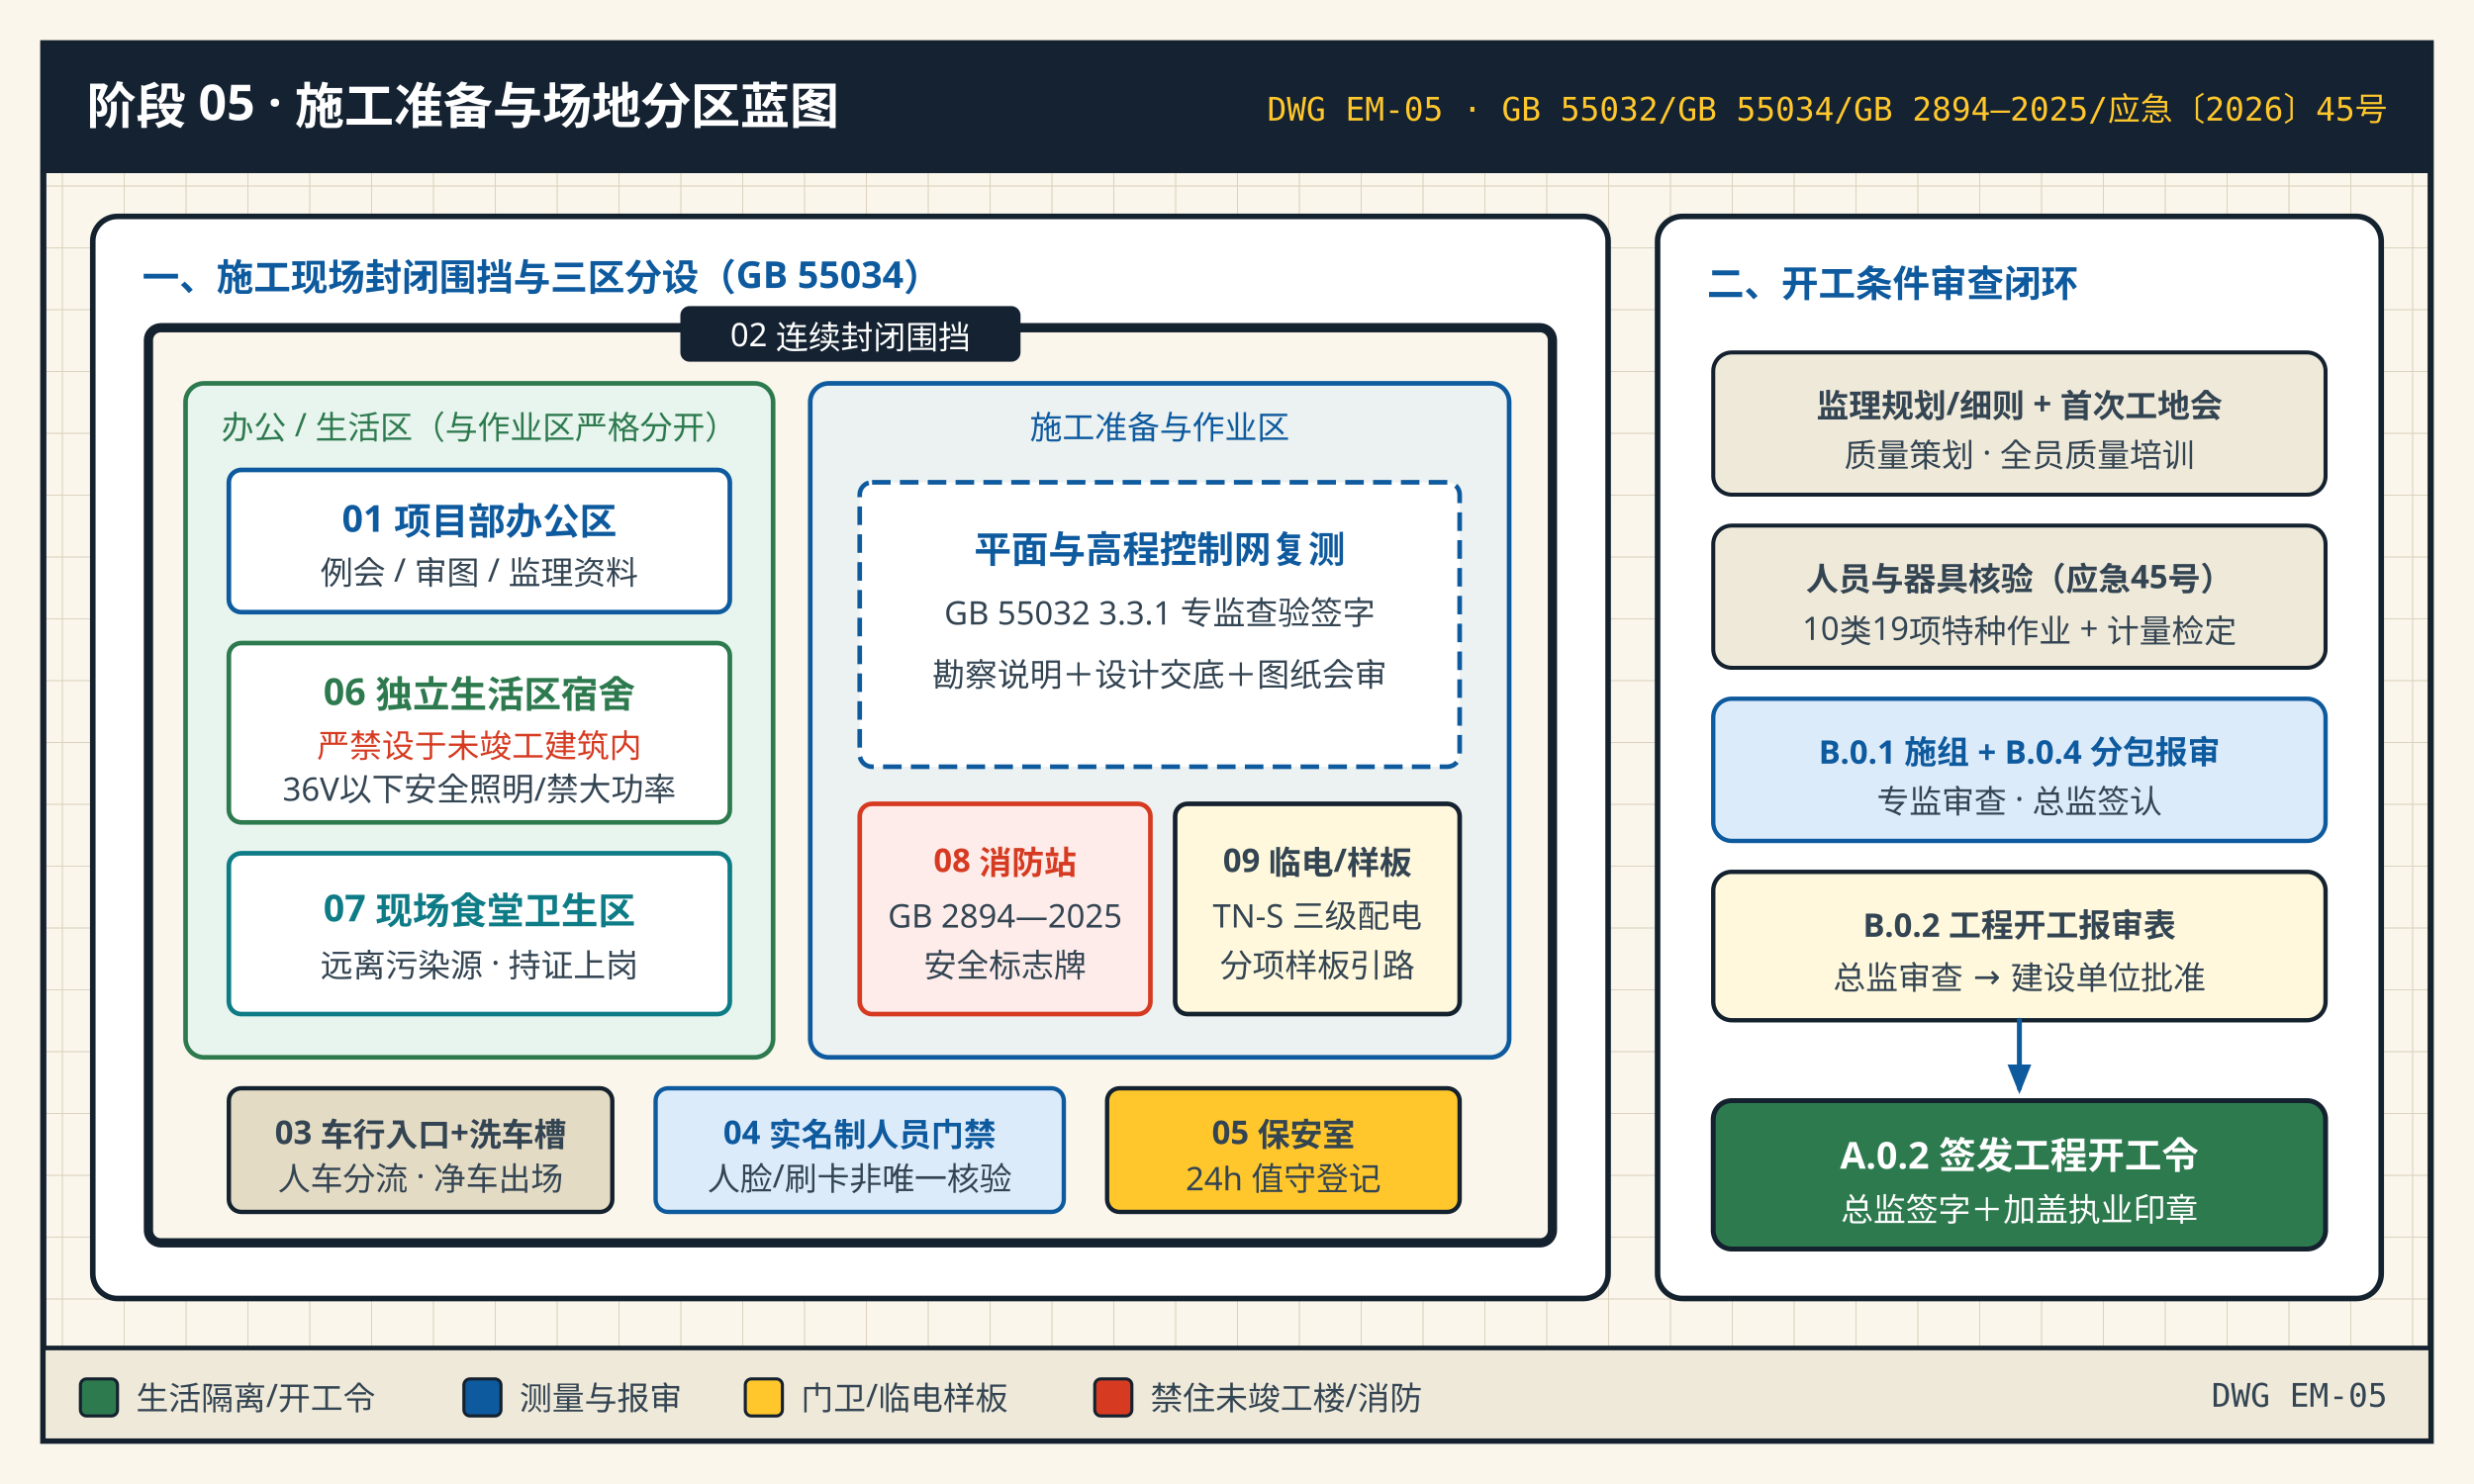
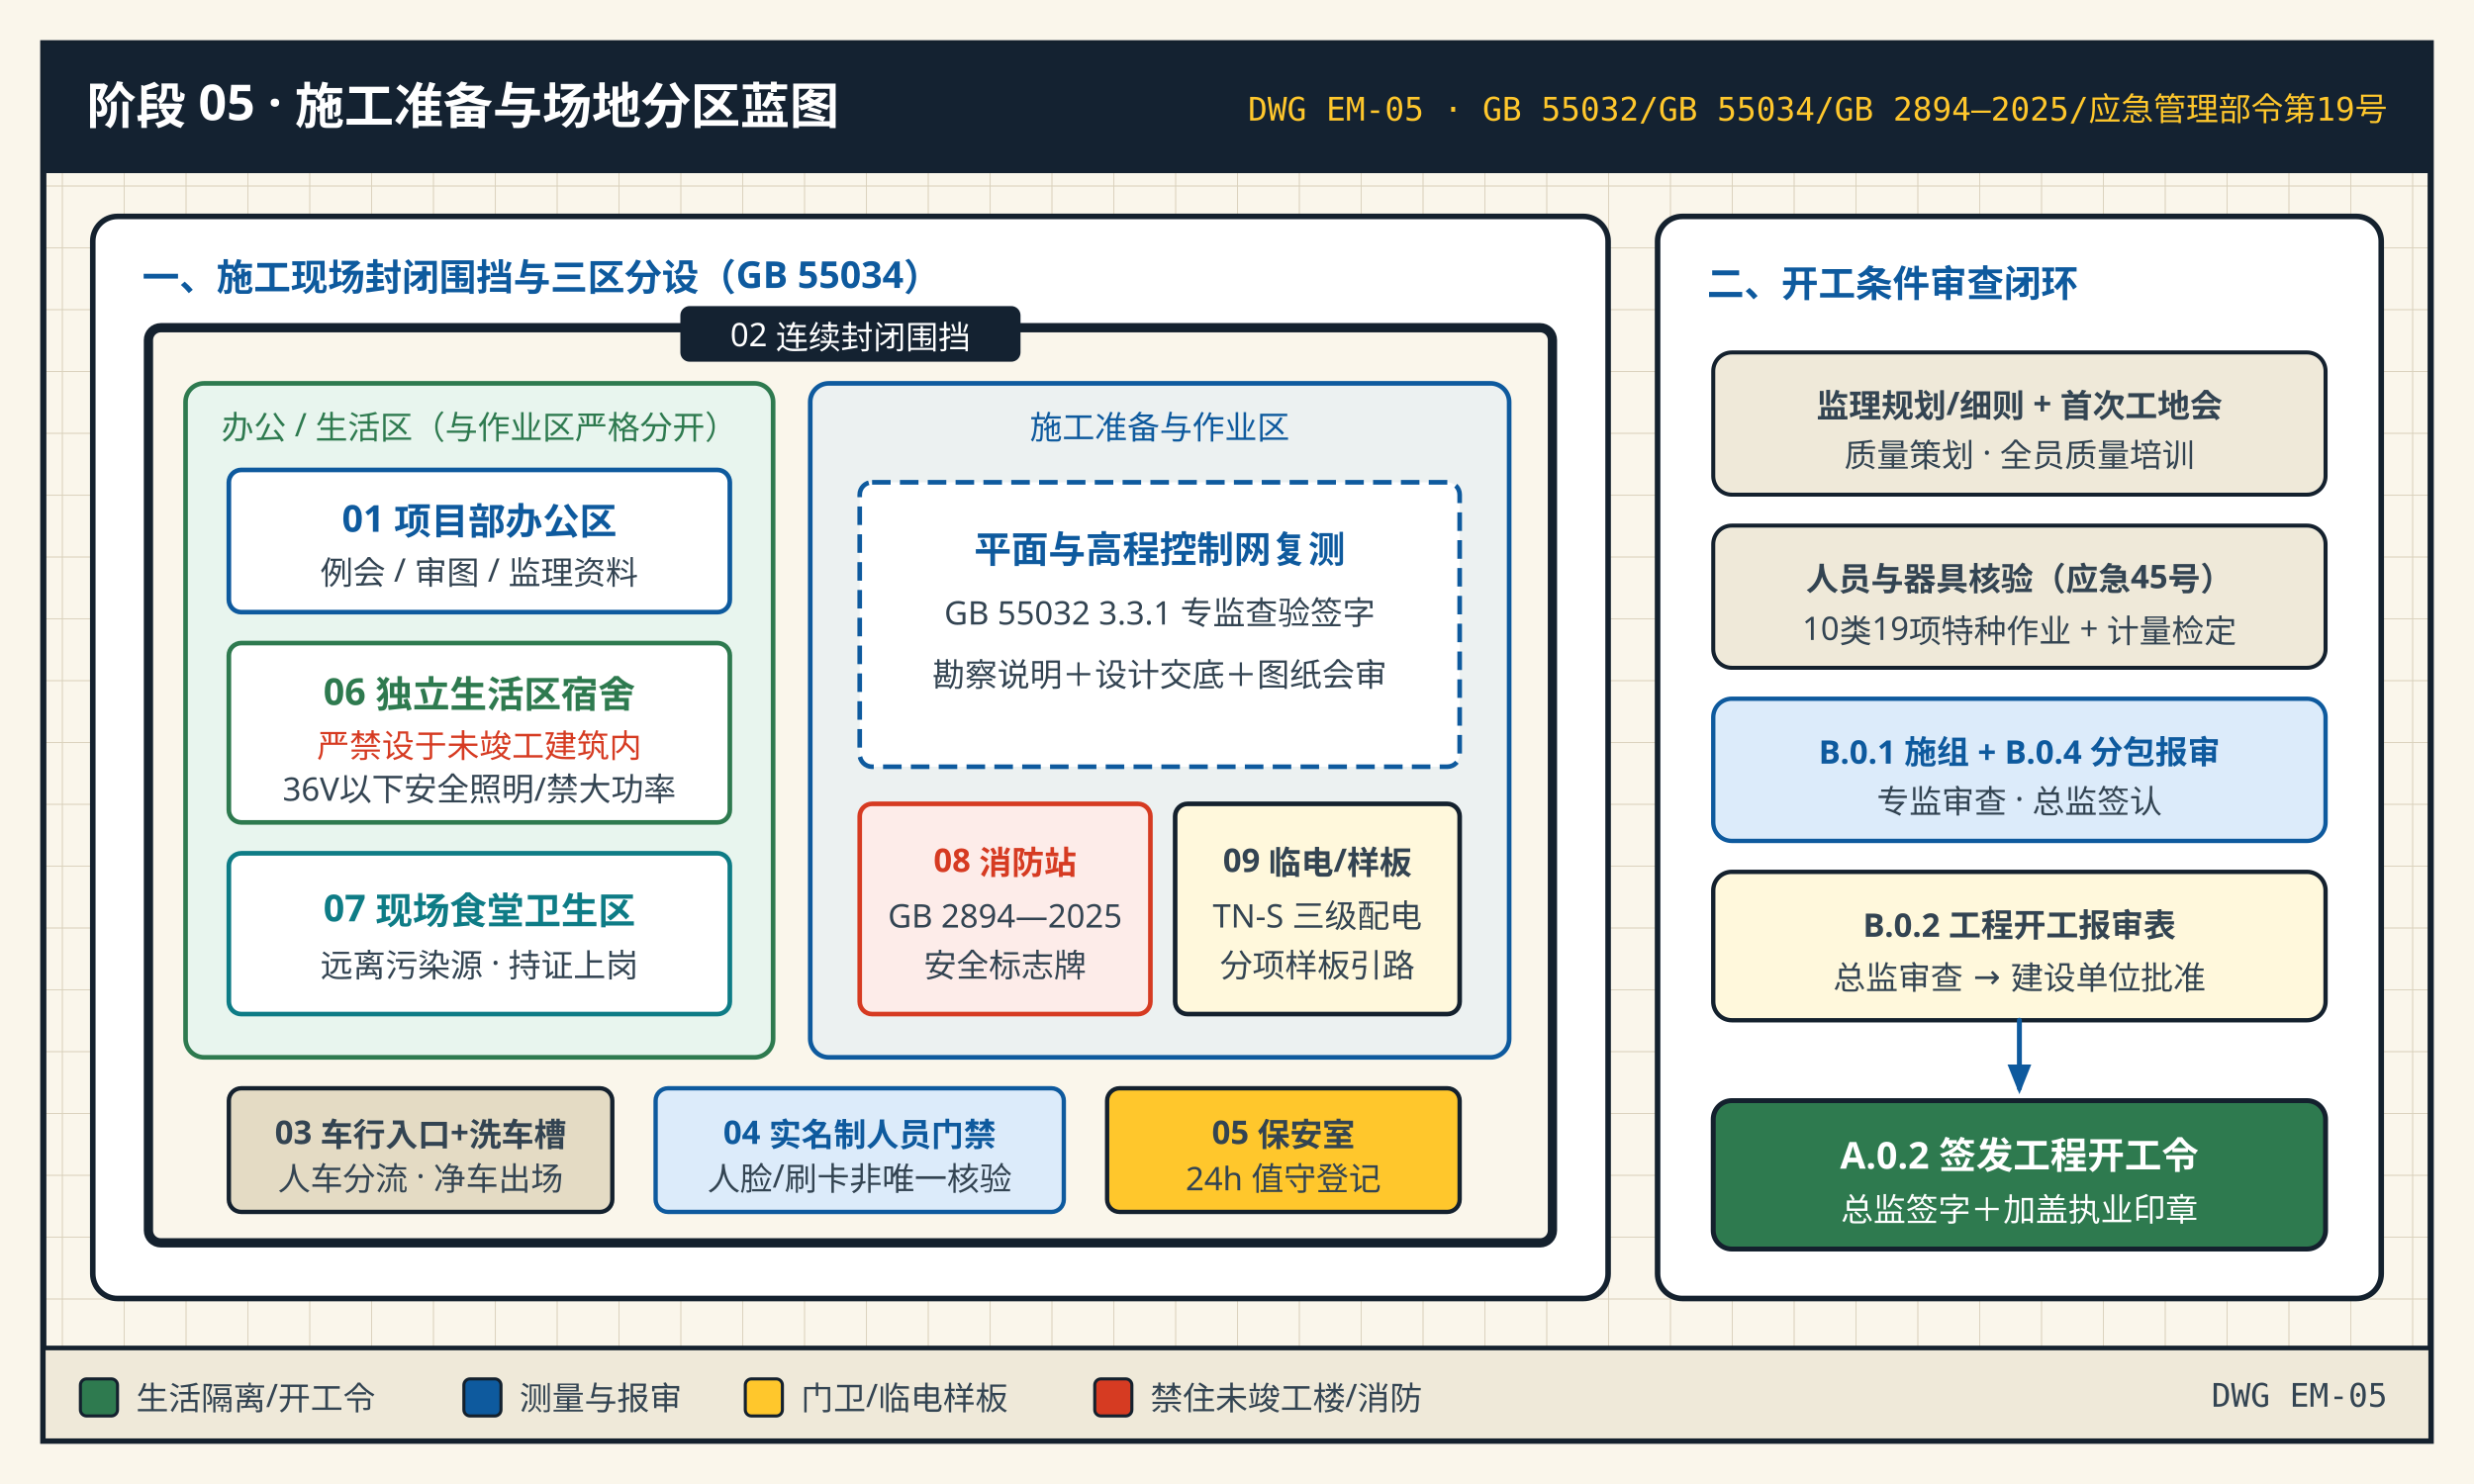
<svg xmlns="http://www.w3.org/2000/svg" width="800" height="480" viewBox="0 0 800 480" role="img" aria-label="施工准备场地总平图，标注01至09全部设施与开工令签发流程">
  <defs>
    <pattern id="bp-grid" width="20" height="20" patternUnits="userSpaceOnUse">
      <path d="M 20 0 L 0 0 0 20" fill="none" stroke="#D9D1BC" stroke-width="0.6" />
    </pattern>
    <pattern id="bp-hatch" width="10" height="10" patternUnits="userSpaceOnUse" patternTransform="rotate(45)">
      <line x1="0" y1="0" x2="0" y2="10" stroke="#8A6A2F" stroke-width="1.2" opacity="0.35" />
    </pattern>
    <marker id="arr-blue" viewBox="0 0 10 10" refX="8" refY="5" markerWidth="6" markerHeight="6" orient="auto-start-reverse">
      <path d="M 0 1 L 10 5 L 0 9 z" fill="#0E5A9E" />
    </marker>
    <marker id="arr-ink" viewBox="0 0 10 10" refX="8" refY="5" markerWidth="6" markerHeight="6" orient="auto-start-reverse">
      <path d="M 0 1 L 10 5 L 0 9 z" fill="#14212E" />
    </marker>
  </defs>
  <style>
  text { font-family: "PingFang SC", "Hiragino Sans GB", "Microsoft YaHei", sans-serif; fill: #14212E; }
  .mono { font-family: ui-monospace, Menlo, Consolas, monospace; }
  .title { font-size: 16px; font-weight: 700; }
  .sub { font-size: 11.5px; fill: #334452; }
  .lbl { font-size: 12px; font-weight: 600; }
  .sm { font-size: 10.5px; fill: #334452; }
  .blue { fill: #0E5A9E; }
  .teal { fill: #0E7C86; }
  .green { fill: #2E7A4F; }
  .danger { fill: #D63B22; }
  .white { fill: #FFFFFF; }
  .ink-line { stroke: #14212E; stroke-width: 1.6; fill: none; stroke-linecap: round; stroke-linejoin: round; }
  .blue-line { stroke: #0E5A9E; stroke-width: 1.6; fill: none; stroke-linecap: round; stroke-linejoin: round; }
  .teal-line { stroke: #0E7C86; stroke-width: 1.5; fill: none; stroke-linecap: round; stroke-linejoin: round; }
  .danger-line { stroke: #D63B22; stroke-width: 1.8; fill: none; stroke-linecap: round; stroke-linejoin: round; }
  .dash { stroke-dasharray: 5 4; }
</style>
  <rect width="800" height="480" fill="#FAF6EB" />
  <rect x="14" y="14" width="772" height="452" fill="url(#bp-grid)" stroke="#14212E" stroke-width="2" />
  <rect x="14" y="14" width="772" height="42" fill="#142231" />
  <text x="28" y="40" class="title white">阶段 05 · 施工准备与场地分区蓝图</text>
-   <text x="772" y="39" text-anchor="end" class="mono sm" style="fill:#FFC72C">DWG EM-05 · GB 55032/GB 55034/GB 2894—2025/应急〔2026〕45号</text>
+   <text x="772" y="39" text-anchor="end" class="mono sm" style="fill:#FFC72C">DWG EM-05 · GB 55032/GB 55034/GB 2894—2025/应急管理部令第19号</text>
  <rect x="30" y="70" width="490" height="350" rx="8" fill="#FFFFFF" stroke="#14212E" stroke-width="1.8" />
  <text x="46" y="94" class="lbl blue">一、施工现场封闭围挡与三区分设（GB 55034）</text>
  <rect x="48" y="106" width="454" height="296" rx="4" fill="#FAF6EB" stroke="#14212E" stroke-width="3" />
  <rect x="220" y="99" width="110" height="18" rx="3" fill="#142231" />
  <text x="275" y="112" text-anchor="middle" class="sm white">02 连续封闭围挡</text>
  <rect x="60" y="124" width="190" height="218" rx="6" fill="#E8F5EE" stroke="#2E7A4F" stroke-width="1.5" />
  <text x="155" y="142" text-anchor="middle" class="sm green">办公 / 生活区（与作业区严格分开）</text>
  <rect x="74" y="152" width="162" height="46" rx="4" fill="#FFFFFF" stroke="#0E5A9E" stroke-width="1.5" />
  <text x="155" y="172" text-anchor="middle" class="lbl blue">01 项目部办公区</text>
  <text x="155" y="189" text-anchor="middle" class="sm">例会 / 审图 / 监理资料</text>
  <rect x="74" y="208" width="162" height="58" rx="4" fill="#FFFFFF" stroke="#2E7A4F" stroke-width="1.5" />
  <text x="155" y="228" text-anchor="middle" class="lbl green">06 独立生活区宿舍</text>
  <text x="155" y="245" text-anchor="middle" class="sm danger">严禁设于未竣工建筑内</text>
  <text x="155" y="259" text-anchor="middle" class="sm">36V以下安全照明/禁大功率</text>
  <rect x="74" y="276" width="162" height="52" rx="4" fill="#FFFFFF" stroke="#0E7C86" stroke-width="1.5" />
  <text x="155" y="298" text-anchor="middle" class="lbl teal">07 现场食堂卫生区</text>
  <text x="155" y="316" text-anchor="middle" class="sm">远离污染源 · 持证上岗</text>
  <rect x="262" y="124" width="226" height="218" rx="6" fill="#DCEBFA" fill-opacity="0.45" stroke="#0E5A9E" stroke-width="1.5" />
  <text x="375" y="142" text-anchor="middle" class="sm blue">施工准备与作业区</text>
  <rect x="278" y="156" width="194" height="92" rx="4" fill="#FFFFFF" stroke="#0E5A9E" stroke-width="1.5" stroke-dasharray="6 3" />
  <text x="375" y="182" text-anchor="middle" class="lbl blue">平面与高程控制网复测</text>
  <text x="375" y="202" text-anchor="middle" class="sm">GB 55032 3.3.1 专监查验签字</text>
  <text x="375" y="222" text-anchor="middle" class="sm">勘察说明＋设计交底＋图纸会审</text>
  <rect x="278" y="260" width="94" height="68" rx="4" fill="#FDECE9" stroke="#D63B22" stroke-width="1.5" />
  <text x="325" y="282" text-anchor="middle" class="sm danger" style="font-weight:700">08 消防站</text>
  <text x="325" y="300" text-anchor="middle" class="sm">GB 2894—2025</text>
  <text x="325" y="316" text-anchor="middle" class="sm">安全标志牌</text>
  <rect x="380" y="260" width="92" height="68" rx="4" fill="#FFF8DC" stroke="#14212E" stroke-width="1.5" />
  <text x="426" y="282" text-anchor="middle" class="sm" style="font-weight:700">09 临电/样板</text>
  <text x="426" y="300" text-anchor="middle" class="sm">TN-S 三级配电</text>
  <text x="426" y="316" text-anchor="middle" class="sm">分项样板引路</text>
  <rect x="74" y="352" width="124" height="40" rx="4" fill="#E4DBC4" stroke="#14212E" stroke-width="1.4" />
  <text x="136" y="370" text-anchor="middle" class="sm" style="font-weight:700">03 车行入口+洗车槽</text>
  <text x="136" y="385" text-anchor="middle" class="sm">人车分流 · 净车出场</text>
  <rect x="212" y="352" width="132" height="40" rx="4" fill="#DCEBFA" stroke="#0E5A9E" stroke-width="1.4" />
  <text x="278" y="370" text-anchor="middle" class="sm blue" style="font-weight:700">04 实名制人员门禁</text>
  <text x="278" y="385" text-anchor="middle" class="sm">人脸/刷卡非唯一核验</text>
  <rect x="358" y="352" width="114" height="40" rx="4" fill="#FFC72C" stroke="#14212E" stroke-width="1.4" />
  <text x="415" y="370" text-anchor="middle" class="sm" style="font-weight:700">05 保安室</text>
  <text x="415" y="385" text-anchor="middle" class="sm">24h 值守登记</text>
  <rect x="536" y="70" width="234" height="350" rx="8" fill="#FFFFFF" stroke="#14212E" stroke-width="1.8" />
  <text x="552" y="96" class="lbl blue">二、开工条件审查闭环</text>
  <rect x="554" y="114" width="198" height="46" rx="6" fill="#EFE9D9" stroke="#14212E" stroke-width="1.3" />
  <text x="653" y="135" text-anchor="middle" class="sm" style="font-weight:700">监理规划/细则 + 首次工地会</text>
  <text x="653" y="151" text-anchor="middle" class="sm">质量策划 · 全员质量培训</text>
  <rect x="554" y="170" width="198" height="46" rx="6" fill="#EFE9D9" stroke="#14212E" stroke-width="1.3" />
  <text x="653" y="191" text-anchor="middle" class="sm" style="font-weight:700">人员与器具核验（应急45号）</text>
  <text x="653" y="207" text-anchor="middle" class="sm">10类19项特种作业 + 计量检定</text>
  <rect x="554" y="226" width="198" height="46" rx="6" fill="#DCEBFA" stroke="#0E5A9E" stroke-width="1.4" />
  <text x="653" y="247" text-anchor="middle" class="sm blue" style="font-weight:700">B.0.1 施组 + B.0.4 分包报审</text>
  <text x="653" y="263" text-anchor="middle" class="sm">专监审查 · 总监签认</text>
  <rect x="554" y="282" width="198" height="48" rx="6" fill="#FFF8DC" stroke="#14212E" stroke-width="1.4" />
  <text x="653" y="303" text-anchor="middle" class="sm" style="font-weight:700">B.0.2 工程开工报审表</text>
  <text x="653" y="320" text-anchor="middle" class="sm">总监审查 → 建设单位批准</text>
  <line x1="653" y1="330" x2="653" y2="352" class="blue-line" marker-end="url(#arr-blue)" />
  <rect x="554" y="356" width="198" height="48" rx="6" fill="#2E7A4F" stroke="#14212E" stroke-width="1.6" />
  <text x="653" y="378" text-anchor="middle" class="lbl white">A.0.2 签发工程开工令</text>
  <text x="653" y="395" text-anchor="middle" class="sm white">总监签字＋加盖执业印章</text>
  <rect x="14" y="436" width="772" height="30" fill="#EFE9D9" stroke="#14212E" stroke-width="1.5" />
  <rect x="26" y="446" width="12" height="12" rx="2" fill="#2E7A4F" stroke="#14212E" stroke-width="1" />
  <text x="44" y="456" class="sm">生活隔离/开工令</text>
  <rect x="150" y="446" width="12" height="12" rx="2" fill="#0E5A9E" stroke="#14212E" stroke-width="1" />
  <text x="168" y="456" class="sm">测量与报审</text>
  <rect x="241" y="446" width="12" height="12" rx="2" fill="#FFC72C" stroke="#14212E" stroke-width="1" />
  <text x="259" y="456" class="sm">门卫/临电样板</text>
  <rect x="354" y="446" width="12" height="12" rx="2" fill="#D63B22" stroke="#14212E" stroke-width="1" />
  <text x="372" y="456" class="sm">禁住未竣工楼/消防</text>
  <text x="772" y="455" text-anchor="end" class="mono sm">DWG EM-05</text>
</svg>
